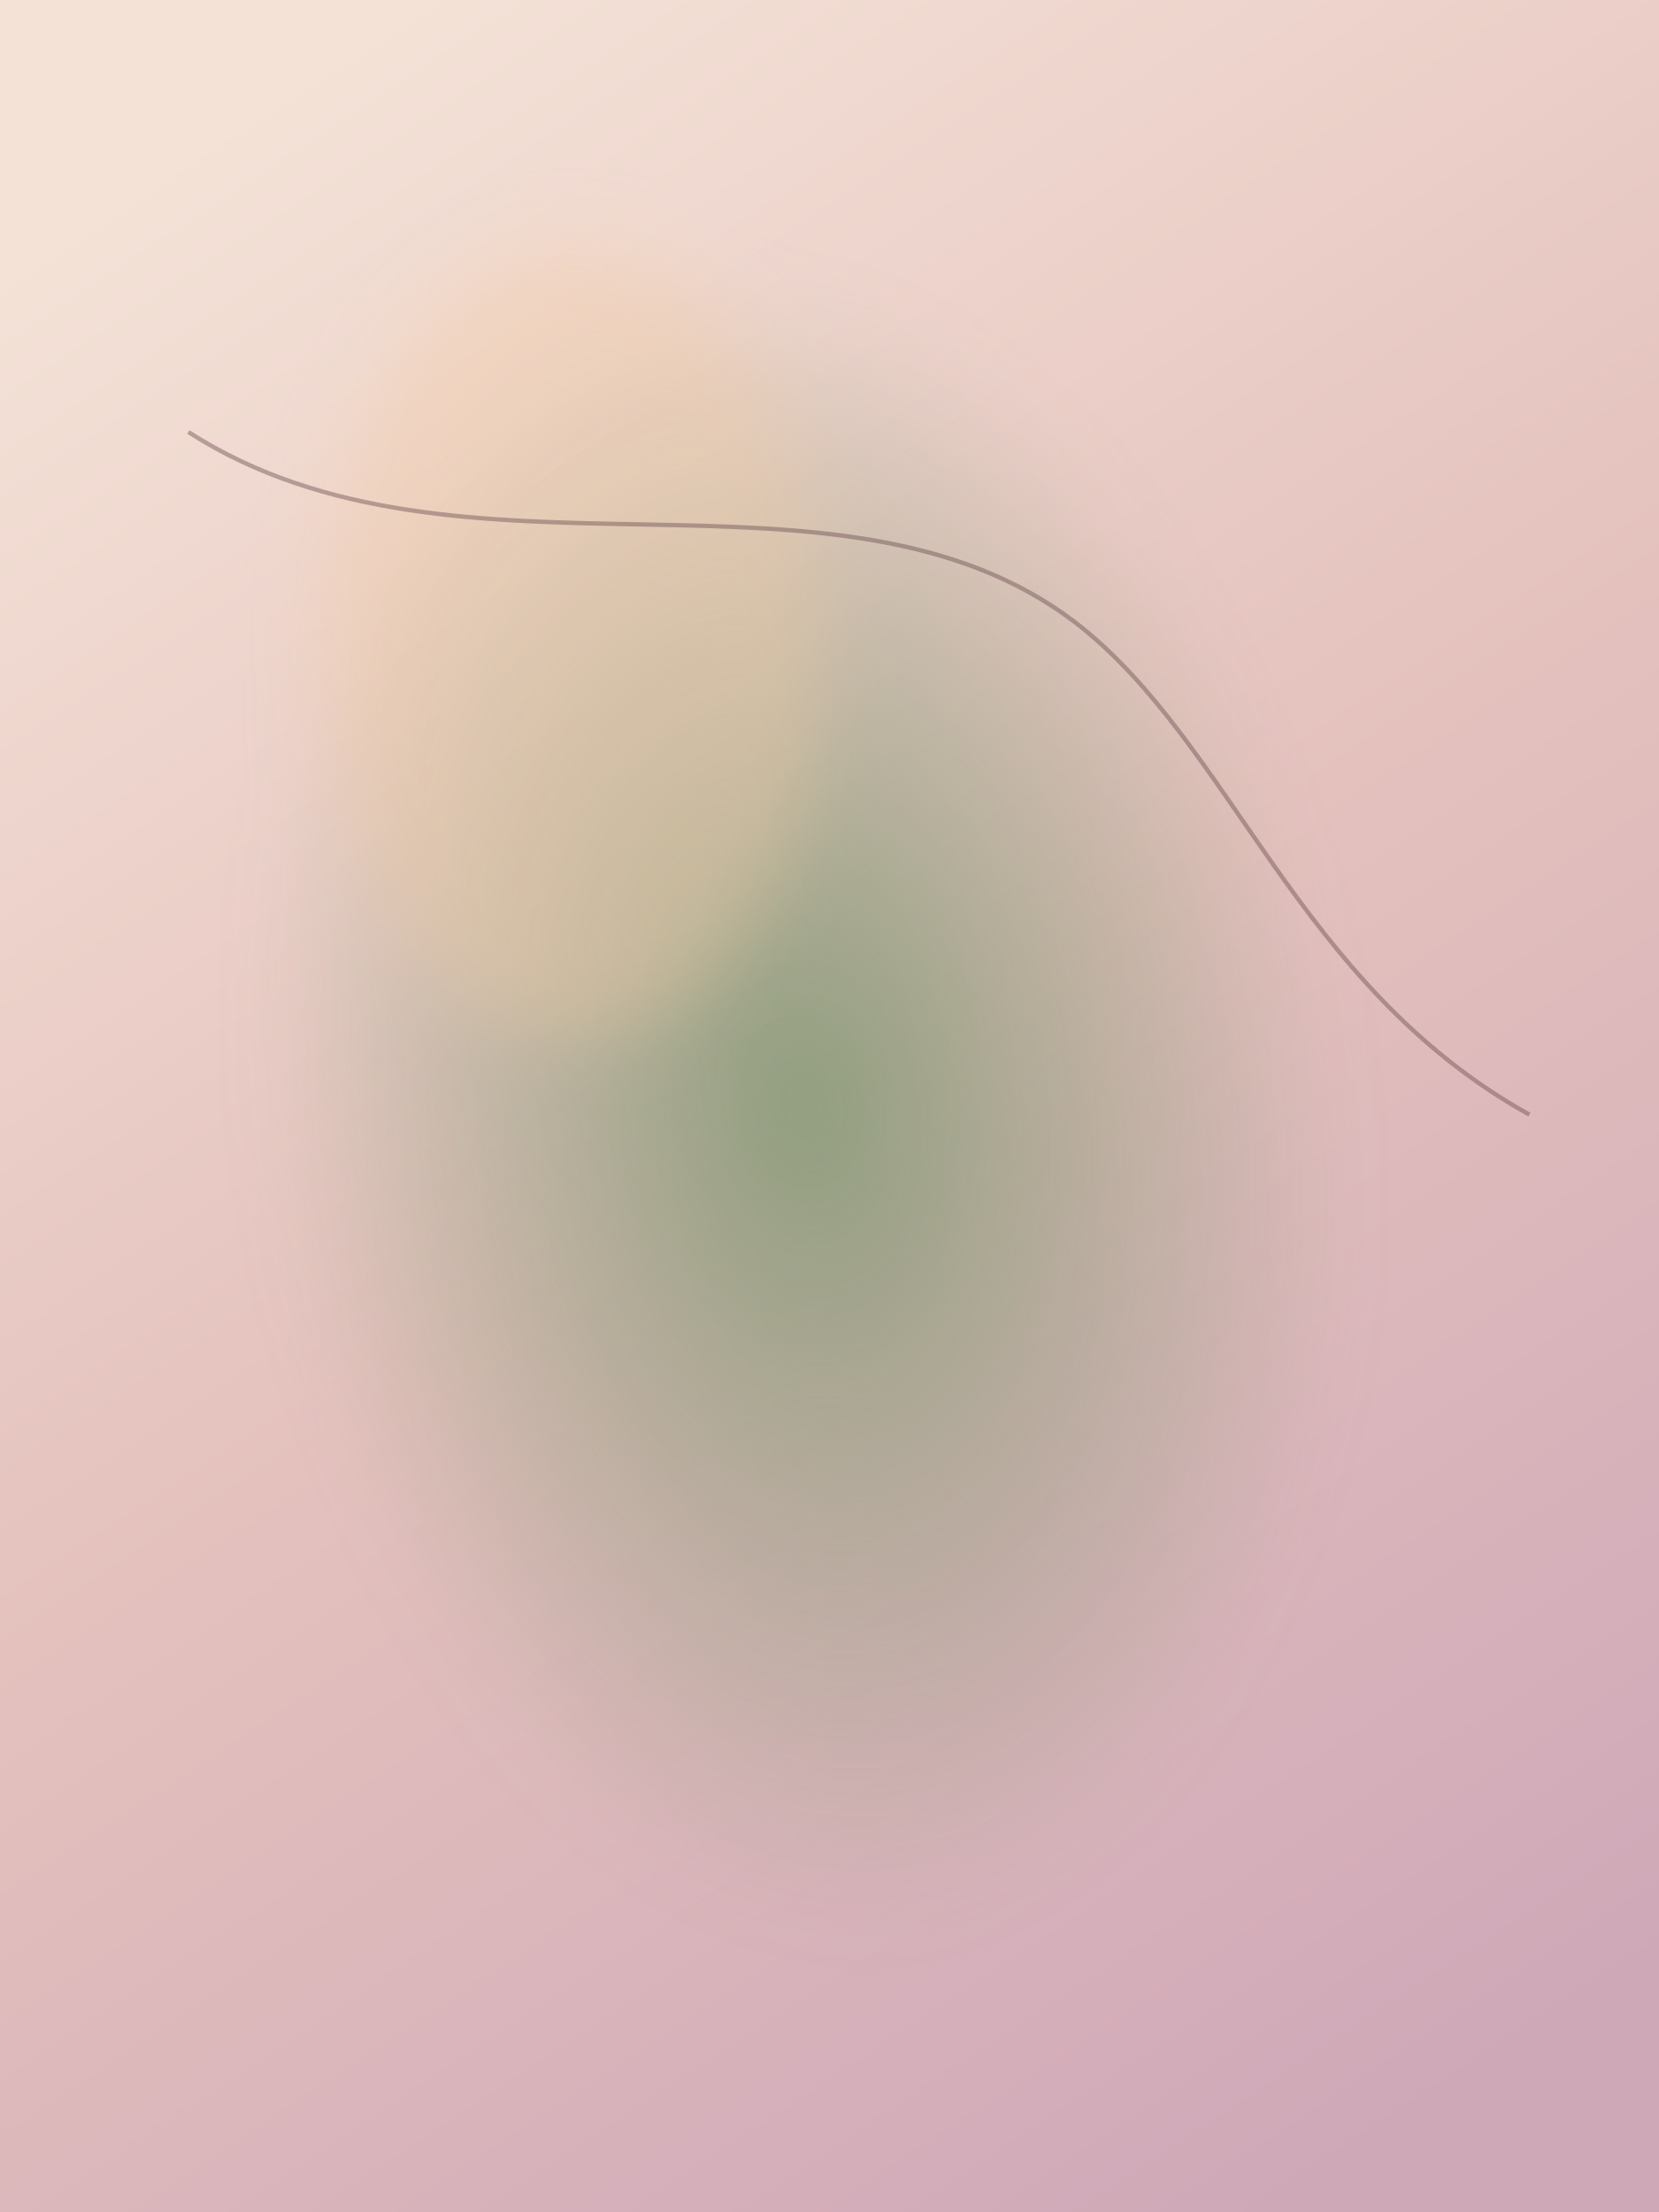
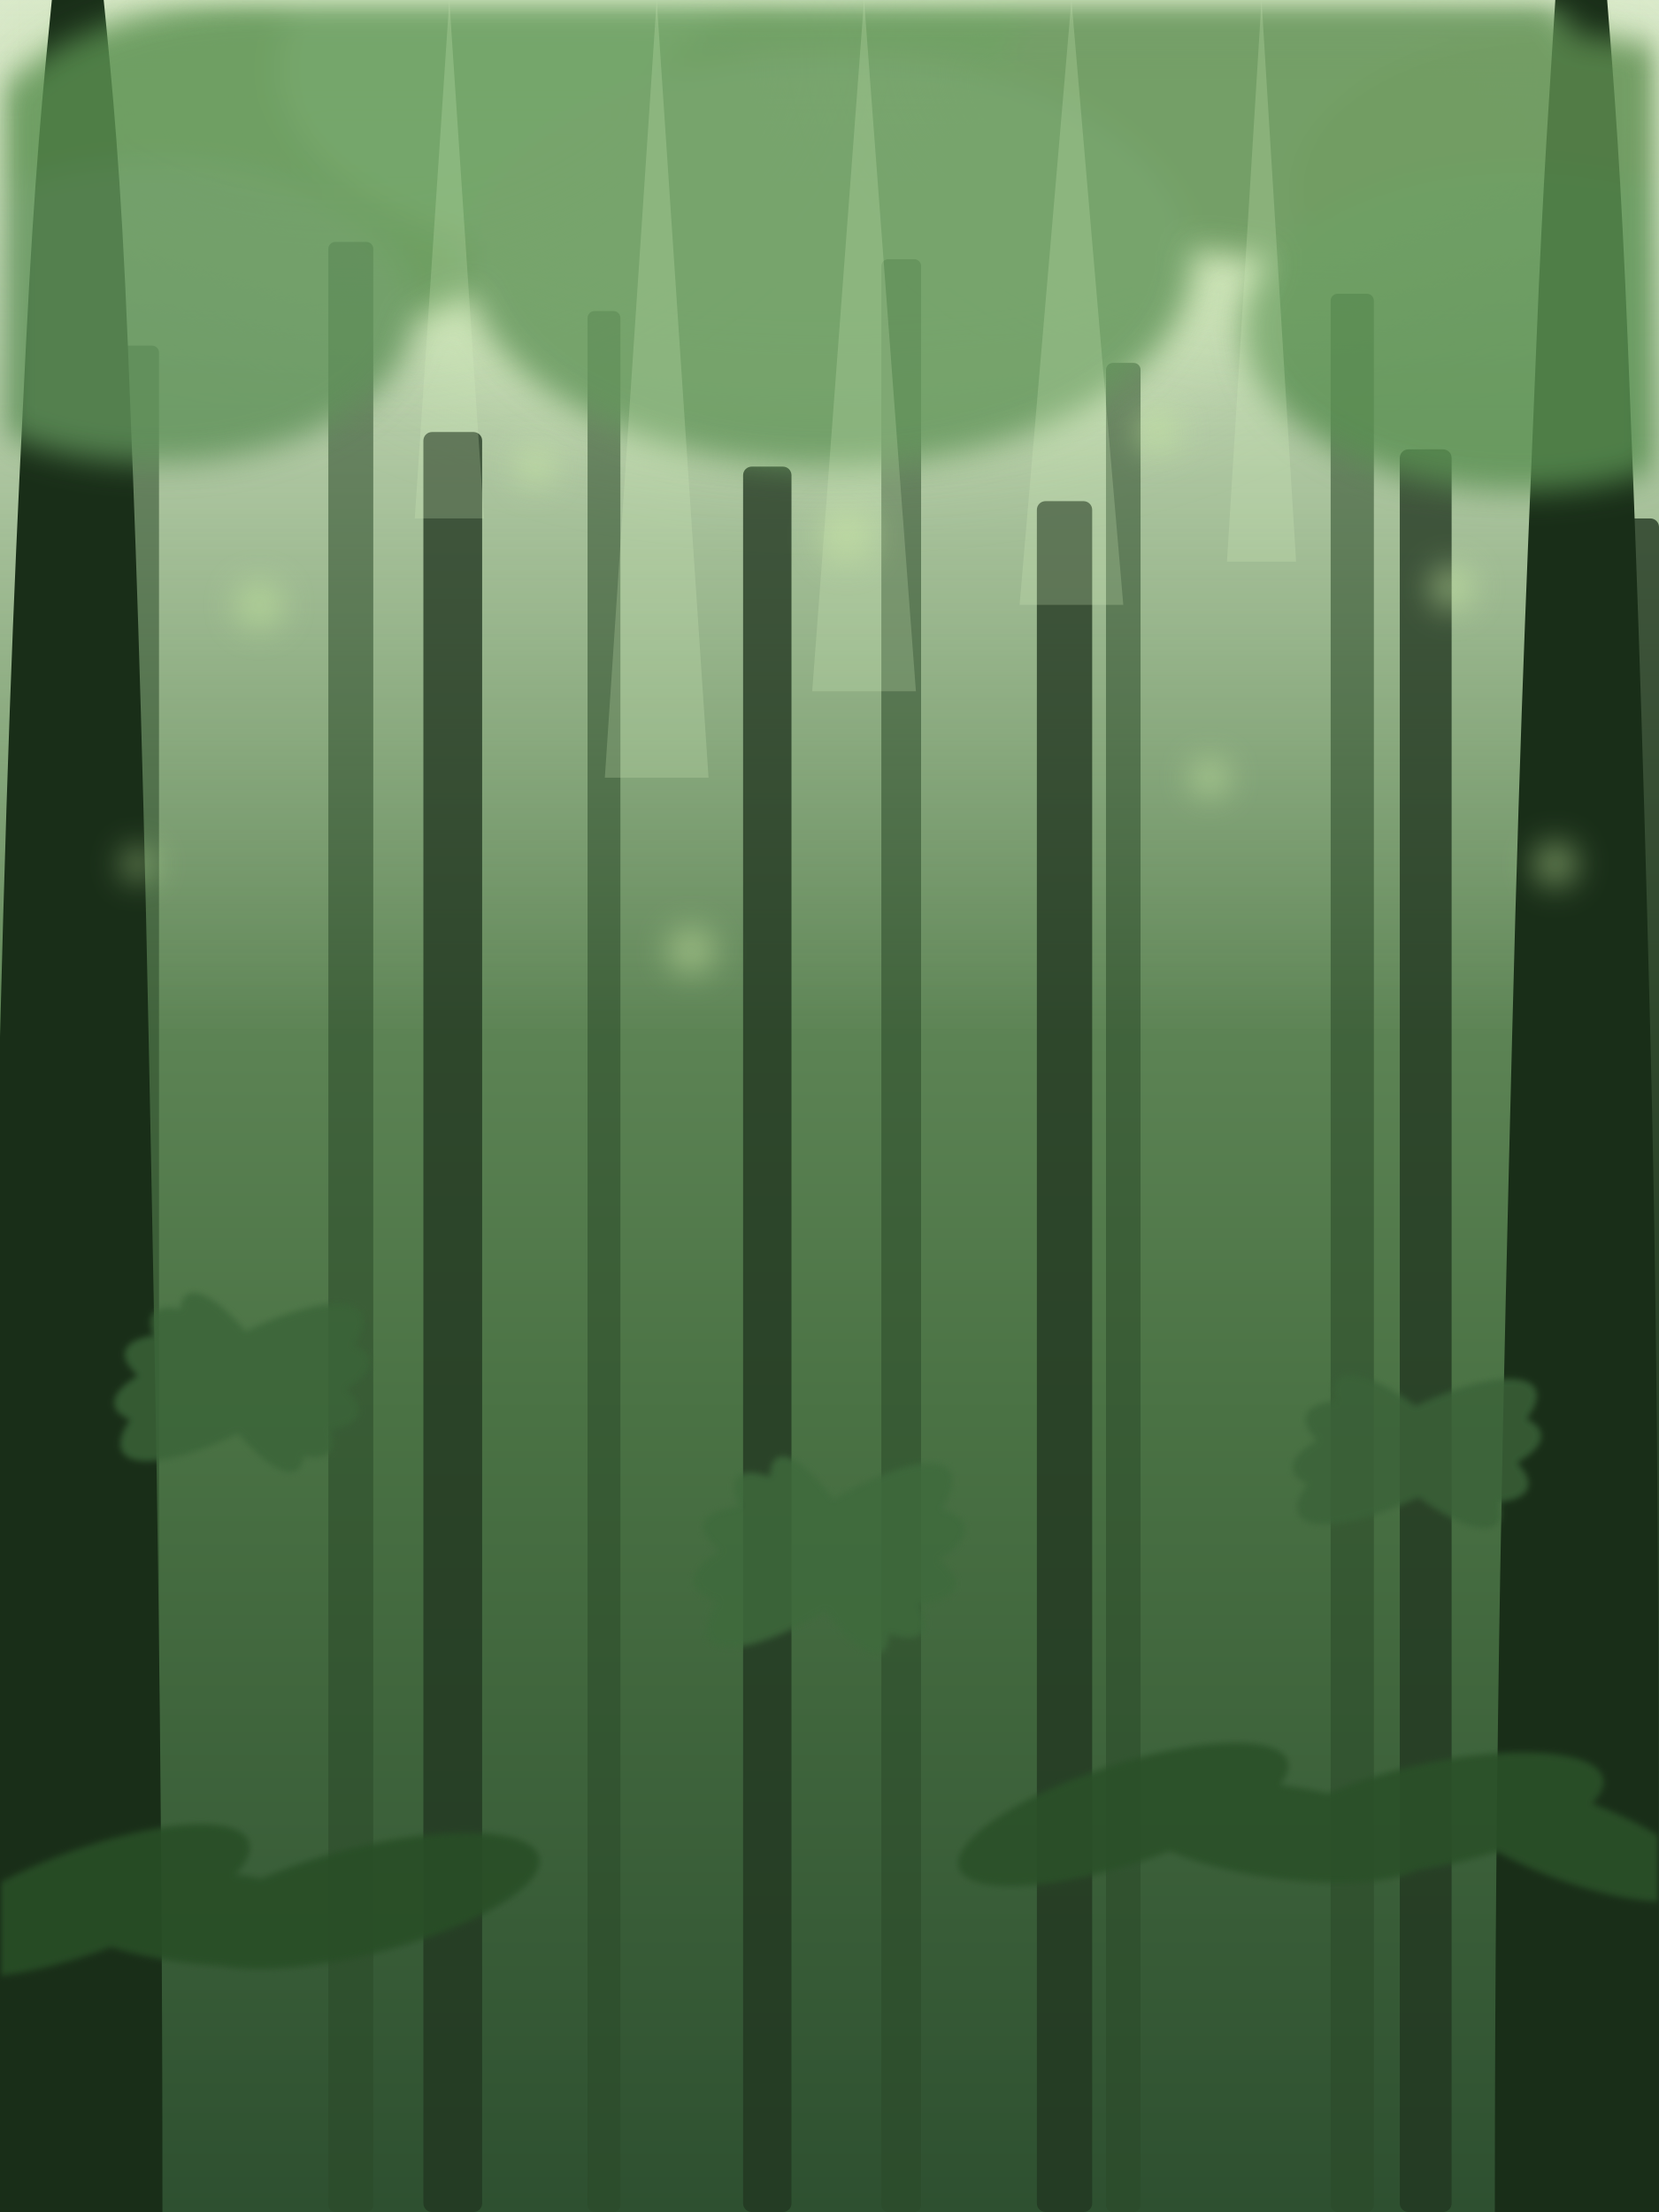
<svg xmlns="http://www.w3.org/2000/svg" width="3840" height="5120" viewBox="0 0 1920 2560" fill="none">
  <defs>
-     <linearGradient id="bg" x1="220" y1="160" x2="1708" y2="2414" gradientUnits="userSpaceOnUse">
-       <stop stop-color="#F4E2D7" />
-       <stop offset="0.5" stop-color="#E4C1BD" />
-       <stop offset="1" stop-color="#CFA8B8" />
+     <linearGradient id="forest" x1="0" y1="0" x2="0" y2="2560" gradientUnits="userSpaceOnUse">
+       <stop offset="0" stop-color="#8FAF84" />
+       <stop offset="0.30" stop-color="#6E9464" />
+       <stop offset="0.64" stop-color="#4A7244" />
+       <stop offset="1" stop-color="#2E5030" />
    </linearGradient>
-     <radialGradient id="leaf" cx="0" cy="0" r="1" gradientUnits="userSpaceOnUse" gradientTransform="translate(930 1280) rotate(-8) scale(620 960)">
-       <stop stop-color="#6E8F65" stop-opacity="0.72" />
-       <stop offset="1" stop-color="#6E8F65" stop-opacity="0" />
-     </radialGradient>
-     <filter id="blur" x="0" y="0" width="3840" height="5120" filterUnits="userSpaceOnUse" color-interpolation-filters="sRGB">
-       <feGaussianBlur stdDeviation="42" />
+     <linearGradient id="light" x1="960" y1="0" x2="960" y2="1200" gradientUnits="userSpaceOnUse">
+       <stop offset="0" stop-color="#E8F4D8" stop-opacity="0.85" />
+       <stop offset="1" stop-color="#E8F4D8" stop-opacity="0" />
+     </linearGradient>
+     <filter id="f60" x="0" y="0" width="1920" height="2560" filterUnits="userSpaceOnUse" color-interpolation-filters="sRGB">
+       <feGaussianBlur stdDeviation="60" />
+     </filter>
+     <filter id="f18" x="0" y="0" width="1920" height="2560" filterUnits="userSpaceOnUse" color-interpolation-filters="sRGB">
+       <feGaussianBlur stdDeviation="18" />
+     </filter>
+     <filter id="f4" x="0" y="0" width="1920" height="2560" filterUnits="userSpaceOnUse" color-interpolation-filters="sRGB">
+       <feGaussianBlur stdDeviation="4" />
    </filter>
  </defs>
-   <rect width="3840" height="5120" fill="url(#bg)" />
-   <g filter="url(#blur)">
-     <ellipse cx="930" cy="1275" rx="640" ry="980" fill="url(#leaf)" />
-     <ellipse cx="664" cy="744" rx="292" ry="460" fill="#F3CEAA" fill-opacity="0.38" />
+   <rect width="1920" height="2560" fill="url(#forest)" />
+   <rect width="1920" height="1200" fill="url(#light)" />
+   <ellipse cx="960" cy="0" rx="800" ry="500" fill="#D0E8B8" opacity="0.72" filter="url(#f60)" />
+   <ellipse cx="400" cy="0" rx="500" ry="360" fill="#C8E0B0" opacity="0.56" filter="url(#f60)" />
+   <ellipse cx="1520" cy="0" rx="480" ry="340" fill="#CCE4B4" opacity="0.54" filter="url(#f60)" />
+   <g fill="#2A4828" opacity="0.55">
+     <rect x="140" y="400" width="44" height="2160" rx="8" />
+     <rect x="380" y="280" width="52" height="2280" rx="8" />
+     <rect x="680" y="360" width="38" height="2200" rx="8" />
+     <rect x="1020" y="300" width="46" height="2260" rx="8" />
+     <rect x="1280" y="420" width="40" height="2140" rx="8" />
+     <rect x="1540" y="340" width="50" height="2220" rx="8" />
+     <rect x="1780" y="380" width="36" height="2180" rx="8" />
  </g>
-   <path d="M218 500C532 702 968 510 1244 720C1426 860 1500 1140 1770 1290" stroke="#6A4B4E" stroke-opacity="0.43" stroke-width="5" />
+   <g fill="#213620" opacity="0.78">
+     <rect x="60" y="600" width="62" height="1960" rx="10" />
+     <rect x="490" y="500" width="68" height="2060" rx="10" />
+     <rect x="860" y="540" width="56" height="2020" rx="10" />
+     <rect x="1200" y="580" width="64" height="1980" rx="10" />
+     <rect x="1620" y="520" width="60" height="2040" rx="10" />
+     <rect x="1860" y="600" width="60" height="1960" rx="10" />
+   </g>
+   <g fill="#192E18">
+     <path d="M-20 2560 C-20 2000 -10 1600 0 1200 C10 800 20 600 30 400 C40 200 50 100 60 0 L120 0 C130 100 140 200 148 400 C156 600 164 800 172 1200 C180 1600 188 2000 188 2560 Z" />
+     <path d="M1730 2560 C1730 2000 1740 1600 1750 1200 C1760 800 1770 600 1778 400 C1786 200 1794 100 1800 0 L1860 0 C1868 100 1876 200 1884 400 C1892 600 1900 800 1910 1200 C1920 1600 1920 2000 1920 2560 Z" />
+   </g>
+   <g filter="url(#f4)" opacity="0.82">
+     <g transform="translate(280 1600)" fill="#3A6438">
+       <ellipse cx="0" cy="0" rx="160" ry="50" transform="rotate(-30 0 0)" />
+       <ellipse cx="0" cy="0" rx="150" ry="46" transform="rotate(-10 0 0)" />
+       <ellipse cx="0" cy="0" rx="140" ry="44" transform="rotate(15 0 0)" />
+       <ellipse cx="0" cy="0" rx="130" ry="42" transform="rotate(38 0 0)" />
+       <ellipse cx="0" cy="0" rx="120" ry="38" transform="rotate(58 0 0)" />
+     </g>
+     <g transform="translate(960 1800)" fill="#3E6A3C">
+       <ellipse cx="0" cy="0" rx="170" ry="52" transform="rotate(-35 0 0)" />
+       <ellipse cx="0" cy="0" rx="160" ry="50" transform="rotate(-12 0 0)" />
+       <ellipse cx="0" cy="0" rx="150" ry="46" transform="rotate(14 0 0)" />
+       <ellipse cx="0" cy="0" rx="140" ry="42" transform="rotate(40 0 0)" />
+       <ellipse cx="0" cy="0" rx="128" ry="38" transform="rotate(62 0 0)" />
+     </g>
+     <g transform="translate(1640 1680)" fill="#3A6238">
+       <ellipse cx="0" cy="0" rx="155" ry="48" transform="rotate(-28 0 0)" />
+       <ellipse cx="0" cy="0" rx="145" ry="46" transform="rotate(-8 0 0)" />
+       <ellipse cx="0" cy="0" rx="135" ry="44" transform="rotate(18 0 0)" />
+       <ellipse cx="0" cy="0" rx="125" ry="40" transform="rotate(42 0 0)" />
+     </g>
+   </g>
+   <g filter="url(#f4)" opacity="0.90">
+     <g transform="translate(0 2200)" fill="#284E26">
+       <ellipse cx="100" cy="0" rx="200" ry="60" transform="rotate(-20 100 0)" />
+       <ellipse cx="240" cy="20" rx="180" ry="54" transform="rotate(5 240 20)" />
+       <ellipse cx="420" cy="0" rx="210" ry="62" transform="rotate(-14 420 0)" />
+     </g>
+     <g transform="translate(1200 2100)" fill="#2A5028">
+       <ellipse cx="100" cy="0" rx="200" ry="58" transform="rotate(-18 100 0)" />
+       <ellipse cx="280" cy="20" rx="180" ry="54" transform="rotate(8 280 20)" />
+       <ellipse cx="460" cy="0" rx="200" ry="60" transform="rotate(-12 460 0)" />
+       <ellipse cx="620" cy="30" rx="160" ry="48" transform="rotate(20 620 30)" />
+     </g>
+   </g>
+   <g filter="url(#f18)" opacity="0.82">
+     <ellipse cx="300" cy="200" rx="340" ry="200" fill="#5A9050" />
+     <ellipse cx="700" cy="80" rx="380" ry="220" fill="#62985A" />
+     <ellipse cx="1100" cy="160" rx="360" ry="210" fill="#5C9252" />
+     <ellipse cx="1500" cy="100" rx="340" ry="200" fill="#609055" />
+     <ellipse cx="1800" cy="220" rx="300" ry="180" fill="#5E8E50" />
+     <ellipse cx="960" cy="300" rx="420" ry="240" fill="#64965C" />
+     <ellipse cx="180" cy="360" rx="300" ry="176" fill="#60925A" />
+     <ellipse cx="1760" cy="380" rx="320" ry="188" fill="#5A9052" />
+   </g>
+   <g opacity="0.22" fill="#D8F0C0">
+     <path d="M760 0 L700 900 L820 900 Z" />
+     <path d="M1000 0 L940 800 L1060 800 Z" />
+     <path d="M1240 0 L1180 700 L1300 700 Z" />
+     <path d="M520 0 L480 600 L560 600 Z" />
+     <path d="M1460 0 L1420 650 L1500 650 Z" />
+   </g>
+   <g filter="url(#f18)" opacity="0.45">
+     <circle cx="300" cy="700" r="28" fill="#C8ECA0" />
+     <circle cx="620" cy="540" r="22" fill="#D0F0A8" />
+     <circle cx="980" cy="620" r="32" fill="#CCE8A4" />
+     <circle cx="1340" cy="500" r="24" fill="#C8ECA0" />
+     <circle cx="1680" cy="680" r="26" fill="#D0F0A8" />
+     <circle cx="160" cy="1000" r="20" fill="#C8ECA0" />
+     <circle cx="800" cy="1100" r="28" fill="#CCE8A4" />
+     <circle cx="1400" cy="900" r="22" fill="#D0F0A8" />
+     <circle cx="1800" cy="1000" r="26" fill="#C8ECA0" />
+   </g>
</svg>
